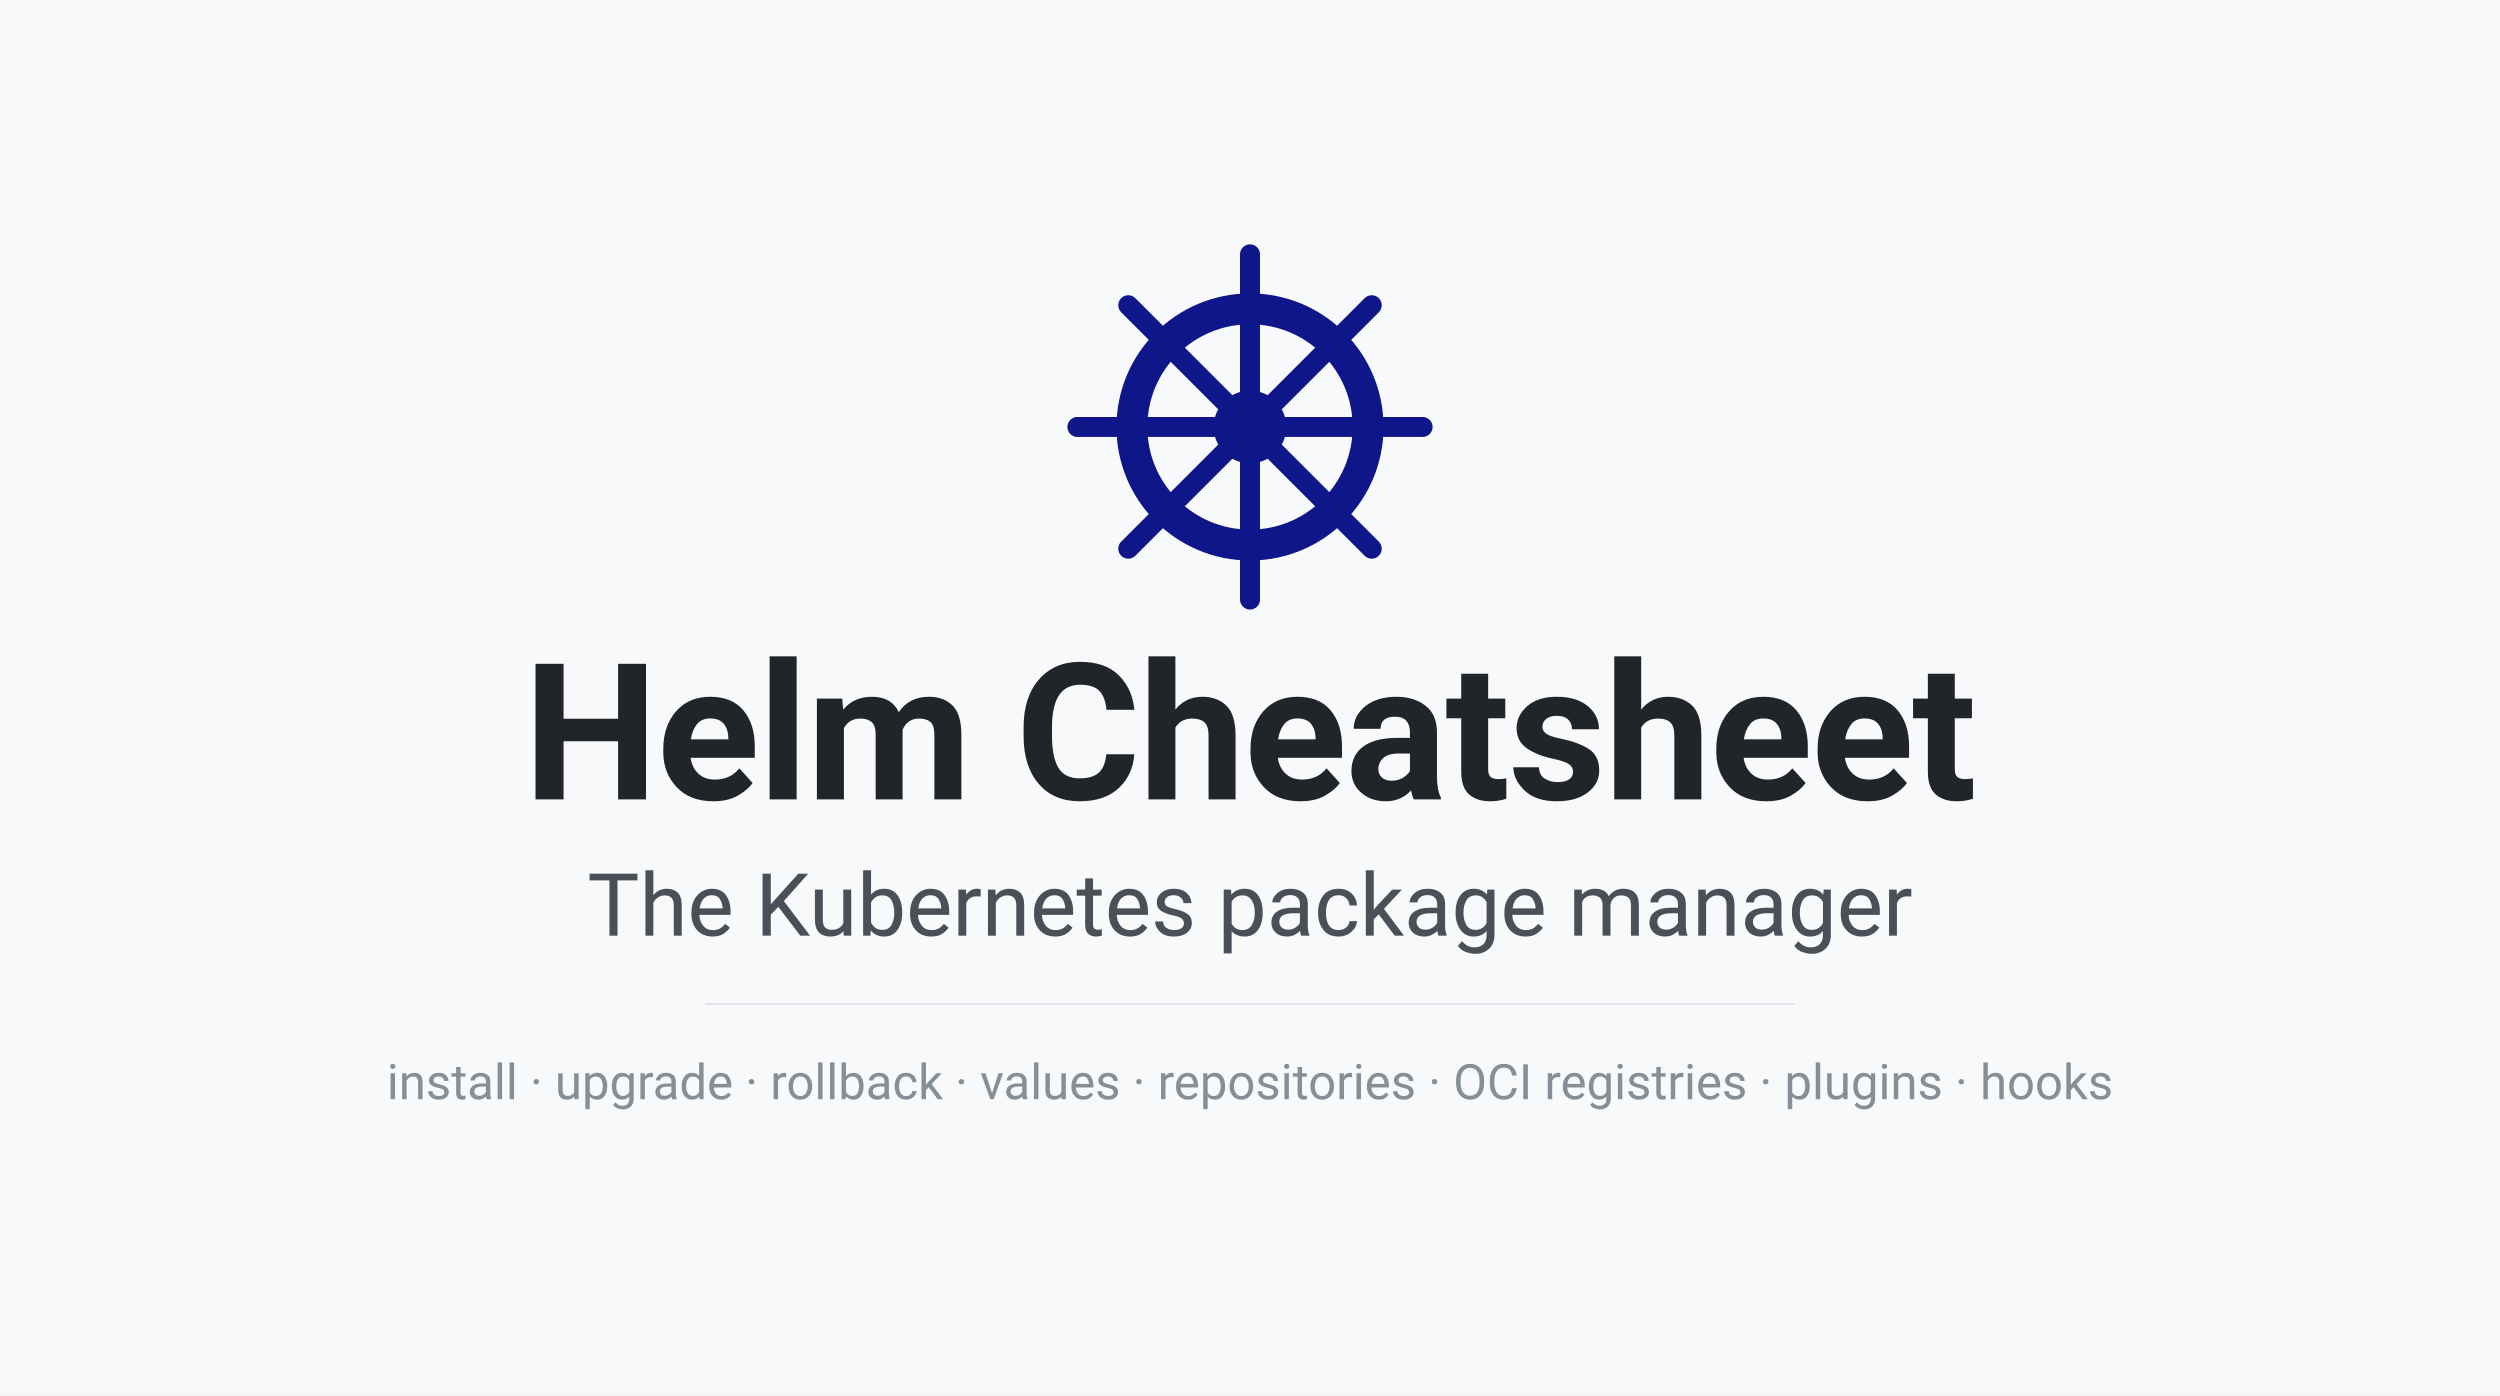
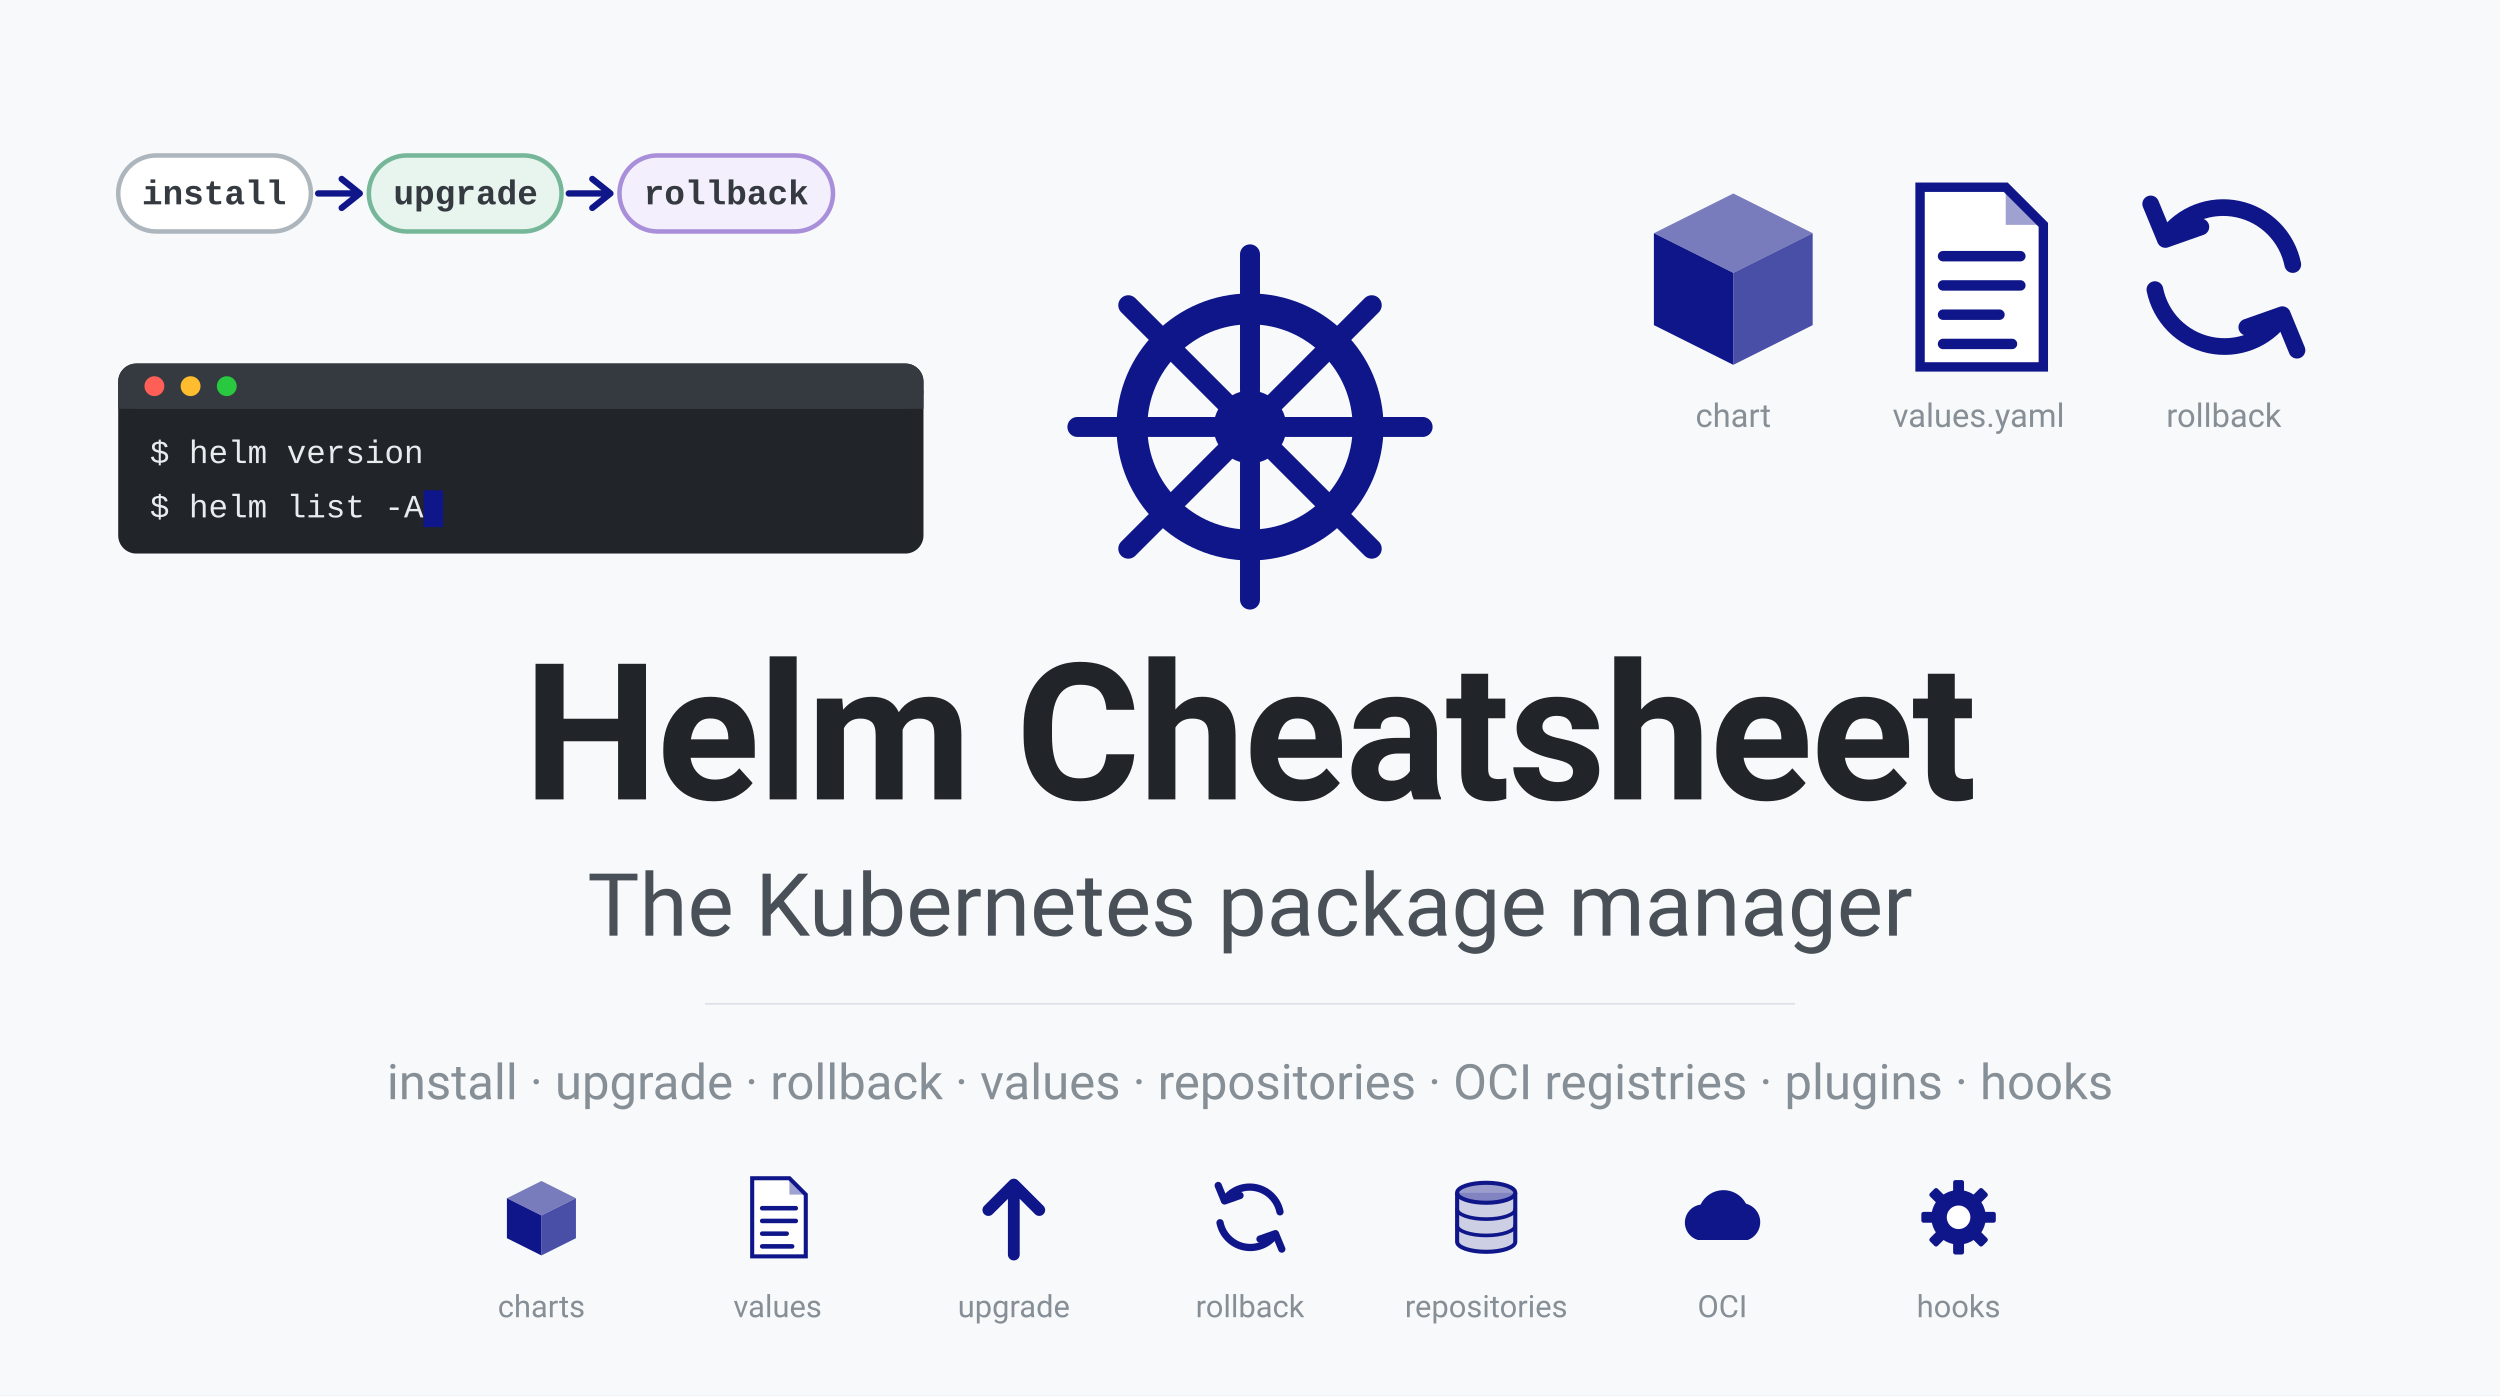
<svg xmlns="http://www.w3.org/2000/svg" width="2752" height="1536" viewBox="0 0 2752 1536" font-family="Roboto, 'Helvetica Neue', Arial, sans-serif" role="img" aria-labelledby="t d">
  <defs>
    <style>
      .bg  { fill: #f8f9fa; }
      .a   { fill: #0f1689; }
      .a2  { fill: #277dff; }
      .ink { fill: #343a40; }
      .pap { fill: #ffffff; stroke: #ced4da; stroke-width: 6; }
      .ln  { stroke: #adb5bd; stroke-width: 10; stroke-linecap: round; fill: none; }
      .al  { stroke: #0f1689; stroke-width: 16; stroke-linecap: round; stroke-linejoin: round; fill: none; }
      .wt  { fill: #ffffff; }
      .h   { font-weight: 700; fill: #212529; letter-spacing: -2px; }
      .s   { fill: #495057; }
      .n   { fill: #868e96; }
      .r   { stroke: #dee2e6; stroke-width: 2; }
      @media (prefers-color-scheme: dark) {
        .bg  { fill: #161b22; }
        .ink { fill: #c9d1d9; }
        .pap { fill: #0d1117; stroke: #30363d; }
        .ln  { stroke: #484f58; }
        .h   { fill: #f0f6fc; }
        .s   { fill: #c9d1d9; }
        .n   { fill: #8b949e; }
        .r   { stroke: #30363d; }
      }
    </style>
  </defs>
  <rect class="bg" width="2752" height="1536" />
+   <g id="vignettes">
+     <style>
+   .vf   { fill: #0f1689; }
+   .vs   { stroke: #0f1689; fill: none; stroke-linecap: round; stroke-linejoin: round; }
+   .vs2  { stroke: #0f1689; fill: none; stroke-linecap: round; stroke-linejoin: round; opacity: .6; }
+   .vsw  { stroke: #0f1689; stroke-width: 9; }
+   .vl   { fill: #0f1689; fill-opacity: .18; }
+   .vl2  { fill: #0f1689; fill-opacity: .4; }
+   .vp   { fill: #ffffff; }
+   .vg   { stroke: #ced4da; fill: none; stroke-linecap: round; }
+   .vg2  { fill: #adb5bd; }
+   .vbg  { stroke: #f8f9fa; stroke-width: 6; stroke-linejoin: round; }
+   .vink { fill: #343a40; stroke: #343a40; }
+   .vn   { fill: #868e96; }
+   .var  { stroke: #0f1689; stroke-width: 7; fill: none; stroke-linecap: round; stroke-linejoin: round; }
+   .vpn  { fill: #ffffff; stroke: #adb5bd; stroke-width: 5; }
+   .vpg  { fill: #e8f5ee; stroke: #75b798; stroke-width: 5; }
+   .vpv  { fill: #f3effc; stroke: #a98eda; stroke-width: 5; }
+   .vterm{ fill: #212529; }
+   .vtbar{ fill: #343a40; }
+   .vtx  { fill: #e9ecef; }
+   .vcur { fill: #0f1689; }
+   text.vink { stroke: none; }
+   @media (prefers-color-scheme: dark) {
+     .vp   { fill: #0d1117; }
+     .vg   { stroke: #484f58; }
+     .vbg  { stroke: #161b22; }
+     .vink { fill: #c9d1d9; stroke: #c9d1d9; }
+     .vn   { fill: #8b949e; }
+     .vpn  { fill: #0d1117; stroke: #484f58; }
+     .vpg  { fill: #0f2a1d; stroke: #3d8b63; }
+     .vpv  { fill: #231a3a; stroke: #8a6fc7; }
+     .vterm{ fill: #0d1117; stroke: #30363d; stroke-width: 4; }
+     .vtbar{ fill: #21262d; }
+   }
+ </style>
+     <g transform="translate(-39.2,1.8) scale(0.996)">
+       <rect class="vpn" x="170" y="170" width="213" height="84" rx="42" />
+       <text class="vink" x="276" y="224" text-anchor="middle" font-size="38" font-family="Menlo, Consolas, 'Liberation Mono', monospace" font-weight="700">install</text>
+       <path class="var" d="M391,212 H437 M417,196 L437,212 L417,228" />
+       <rect class="vpg" x="447" y="170" width="213" height="84" rx="42" />
+       <text class="vink" x="554" y="224" text-anchor="middle" font-size="38" font-family="Menlo, Consolas, 'Liberation Mono', monospace" font-weight="700">upgrade</text>
+       <path class="var" d="M668,212 H714 M694,196 L714,212 L694,228" />
+       <rect class="vpv" x="724" y="170" width="236" height="84" rx="42" />
+       <text class="vink" x="842" y="224" text-anchor="middle" font-size="38" font-family="Menlo, Consolas, 'Liberation Mono', monospace" font-weight="700">rollback</text>
+       <rect class="vterm" x="170" y="400" width="890" height="210" rx="20" />
+       <rect class="vtbar" x="170" y="400" width="890" height="50" rx="20" />
+       <rect class="vtbar" x="170" y="430" width="890" height="20" />
+       <circle cx="210" cy="425" r="11" fill="#ff5f57" />
+       <circle cx="250" cy="425" r="11" fill="#febc2e" />
+       <circle cx="290" cy="425" r="11" fill="#28c840" />
+       <text class="vtx" x="205" y="510" font-size="36" font-family="Menlo, Consolas, 'Liberation Mono', monospace">$ helm version</text>
+       <text class="vtx" x="205" y="570" font-size="36" font-family="Menlo, Consolas, 'Liberation Mono', monospace">$ helm list -A<tspan class="vcur"> █</tspan>
+       </text>
+     </g>
+     <g transform="translate(-2.0,0.0) scale(1.000)">
+       <g transform="translate(1795,190) scale(1.150)">
+         <path class="vf" d="M100,20 L176,58 L100,96 L24,58 Z" opacity=".55" />
+         <path class="vf" d="M24,58 L100,96 V184 L24,146 Z" />
+         <path class="vf" d="M176,58 L100,96 V184 L176,146 Z" opacity=".75" />
+       </g>
+       <text class="vn" x="1910" y="470" text-anchor="middle" font-size="36">chart</text>
+       <g transform="translate(2065,190) scale(1.150)">
+         <path class="vp vsw" d="M44,14 H126 L162,50 V186 H44 Z" />
+         <path class="vl2" d="M126,14 V50 H162 Z" />
+         <path class="vs" d="M66,80 H140 M66,108 H140 M66,136 H120 M66,164 H132" stroke-width="10" />
+       </g>
+       <text class="vn" x="2180" y="470" text-anchor="middle" font-size="36">values.yaml</text>
+       <g transform="translate(2335,190) scale(1.150)">
+         <path class="vs" d="M166,88 A68,68 0 0 0 44,62 M34,112 A68,68 0 0 0 156,138" stroke-width="16" />
+         <path class="vs" d="M30,30 L44,64 L78,52 M170,170 L156,136 L122,148" stroke-width="16" />
+       </g>
+       <text class="vn" x="2450" y="470" text-anchor="middle" font-size="36">rollback</text>
+     </g>
+     <g transform="translate(546.0,1290) scale(0.500)">
+       <path class="vf" d="M100,20 L176,58 L100,96 L24,58 Z" opacity=".55" />
+       <path class="vf" d="M24,58 L100,96 V184 L24,146 Z" />
+       <path class="vf" d="M176,58 L100,96 V184 L176,146 Z" opacity=".75" />
+     </g>
+     <text class="vn" x="596" y="1450" text-anchor="middle" font-size="34">charts</text>
+     <g transform="translate(806.0,1290) scale(0.500)">
+       <path class="vp vsw" d="M44,14 H126 L162,50 V186 H44 Z" />
+       <path class="vl2" d="M126,14 V50 H162 Z" />
+       <path class="vs" d="M66,80 H140 M66,108 H140 M66,136 H120 M66,164 H132" stroke-width="10" />
+     </g>
+     <text class="vn" x="856" y="1450" text-anchor="middle" font-size="34">values</text>
+     <g transform="translate(1066.0,1290) scale(0.500)">
+       <path class="vs" d="M100,182 V28 M44,84 L100,28 L156,84" stroke-width="26" />
+     </g>
+     <text class="vn" x="1116" y="1450" text-anchor="middle" font-size="34">upgrade</text>
+     <g transform="translate(1326.0,1290) scale(0.500)">
+       <path class="vs" d="M166,88 A68,68 0 0 0 44,62 M34,112 A68,68 0 0 0 156,138" stroke-width="16" />
+       <path class="vs" d="M30,30 L44,64 L78,52 M170,170 L156,136 L122,148" stroke-width="16" />
+     </g>
+     <text class="vn" x="1376" y="1450" text-anchor="middle" font-size="34">rollback</text>
+     <g transform="translate(1586.0,1290) scale(0.500)">
+       <path class="vl vsw" d="M36,46 V154 A64,22 0 0 0 164,154 V46" />
+       <ellipse class="vl2 vsw" cx="100" cy="46" rx="64" ry="22" />
+       <path class="vs" d="M36,82 A64,22 0 0 0 164,82 M36,118 A64,22 0 0 0 164,118" stroke-width="8" />
+     </g>
+     <text class="vn" x="1636" y="1450" text-anchor="middle" font-size="34">repositories</text>
+     <g transform="translate(1846.0,1290) scale(0.500)">
+       <path class="vf" d="M46,150 A40,40 0 0 1 52,72 A56,56 0 0 1 152,70 A42,42 0 0 1 156,150 Z" />
+     </g>
+     <text class="vn" x="1896" y="1450" text-anchor="middle" font-size="34">OCI</text>
+     <g transform="translate(2106.0,1290) scale(0.500)">
+       <rect class="vf" x="88" y="18" width="24" height="40" rx="5" transform="rotate(0 100 100)" />
+       <rect class="vf" x="88" y="18" width="24" height="40" rx="5" transform="rotate(45 100 100)" />
+       <rect class="vf" x="88" y="18" width="24" height="40" rx="5" transform="rotate(90 100 100)" />
+       <rect class="vf" x="88" y="18" width="24" height="40" rx="5" transform="rotate(135 100 100)" />
+       <rect class="vf" x="88" y="18" width="24" height="40" rx="5" transform="rotate(180 100 100)" />
+       <rect class="vf" x="88" y="18" width="24" height="40" rx="5" transform="rotate(225 100 100)" />
+       <rect class="vf" x="88" y="18" width="24" height="40" rx="5" transform="rotate(270 100 100)" />
+       <rect class="vf" x="88" y="18" width="24" height="40" rx="5" transform="rotate(315 100 100)" />
+       <circle class="vf" cx="100" cy="100" r="60" />
+       <circle class="vp" cx="100" cy="100" r="26" />
+     </g>
+     <text class="vn" x="2156" y="1450" text-anchor="middle" font-size="34">hooks</text>
+   </g>
  <circle cx="1376" cy="470" r="130" fill="none" stroke="#0f1689" stroke-width="34" />
  <circle class="a" cx="1376" cy="470" r="40" />
  <line x1="1416" y1="470" x2="1566" y2="470" stroke="#0f1689" stroke-width="22" stroke-linecap="round" />
  <line x1="1404" y1="498" x2="1510" y2="604" stroke="#0f1689" stroke-width="22" stroke-linecap="round" />
  <line x1="1376" y1="510" x2="1376" y2="660" stroke="#0f1689" stroke-width="22" stroke-linecap="round" />
  <line x1="1348" y1="498" x2="1242" y2="604" stroke="#0f1689" stroke-width="22" stroke-linecap="round" />
  <line x1="1336" y1="470" x2="1186" y2="470" stroke="#0f1689" stroke-width="22" stroke-linecap="round" />
  <line x1="1348" y1="442" x2="1242" y2="336" stroke="#0f1689" stroke-width="22" stroke-linecap="round" />
  <line x1="1376" y1="430" x2="1376" y2="280" stroke="#0f1689" stroke-width="22" stroke-linecap="round" />
  <line x1="1404" y1="442" x2="1510" y2="336" stroke="#0f1689" stroke-width="22" stroke-linecap="round" />
  <text class="h" x="1376" y="880" text-anchor="middle" font-size="210">Helm Cheatsheet</text>
  <text class="s" x="1376" y="1030" text-anchor="middle" font-size="96">The Kubernetes package manager</text>
  <line class="r" x1="776" y1="1105" x2="1976" y2="1105" />
  <text class="n" x="1376" y="1210" text-anchor="middle" font-size="54">install · upgrade · rollback · values · repositories · OCI registries · plugins · hooks</text>
</svg>
